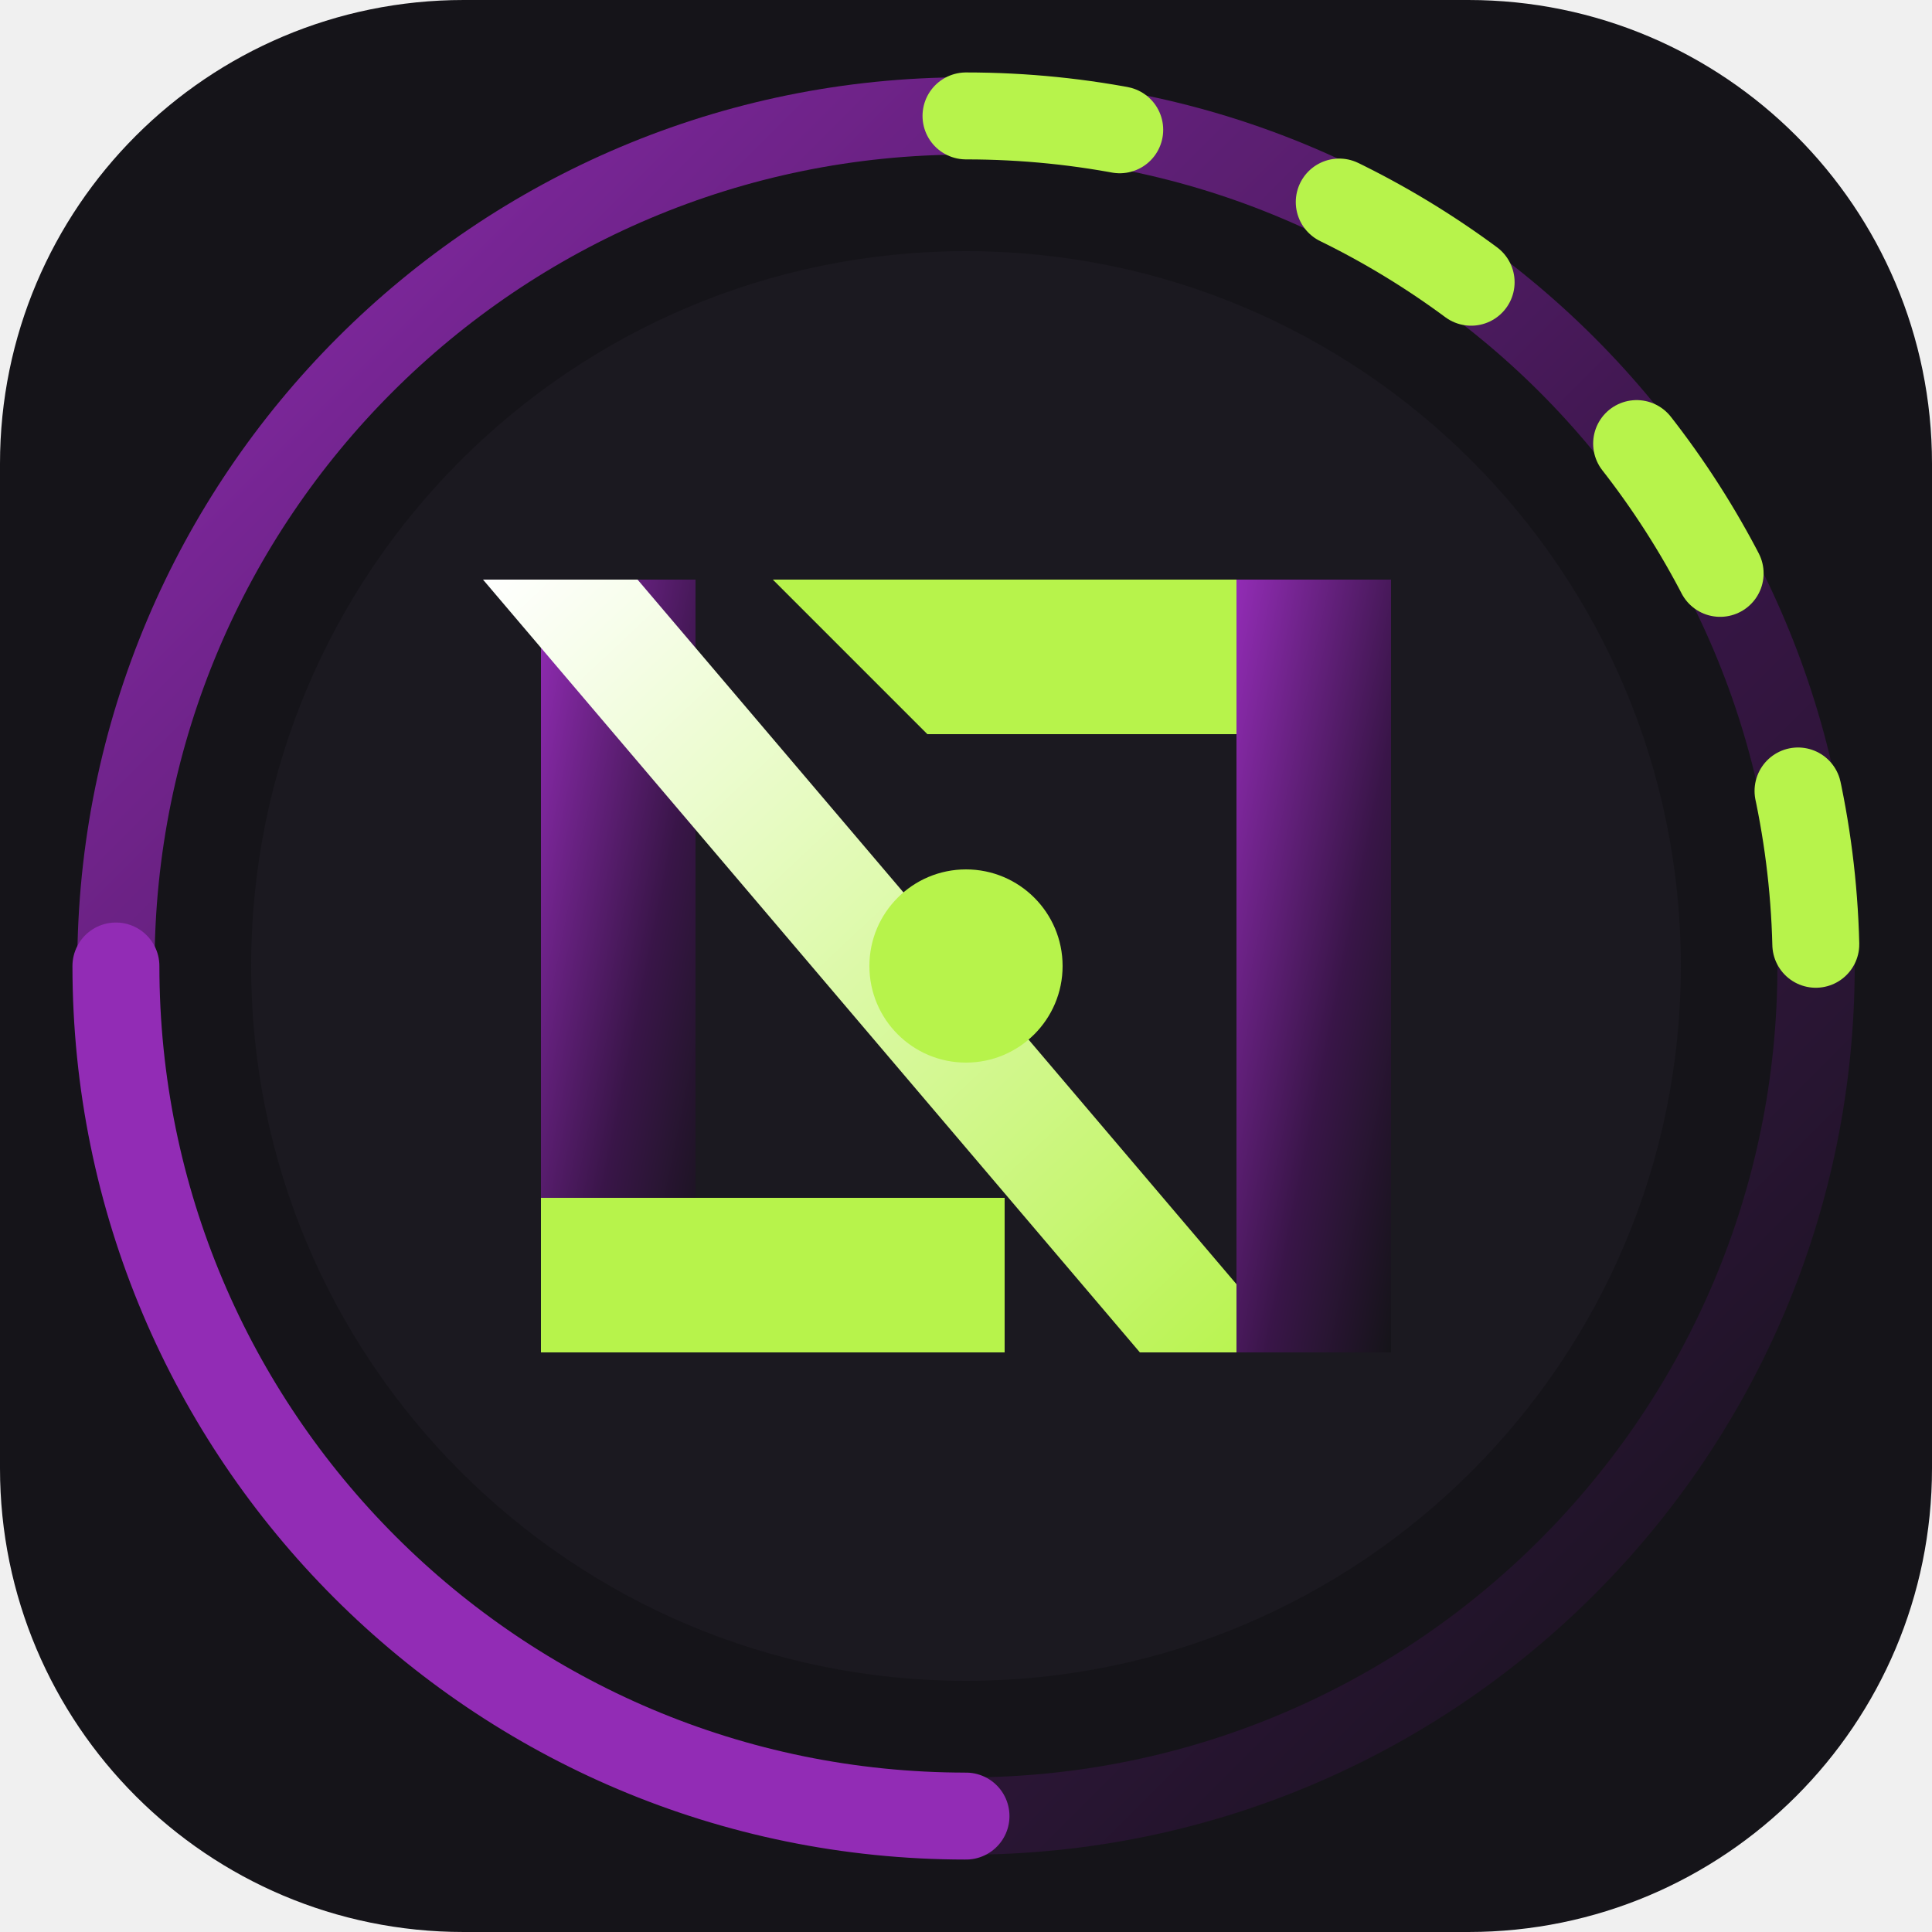
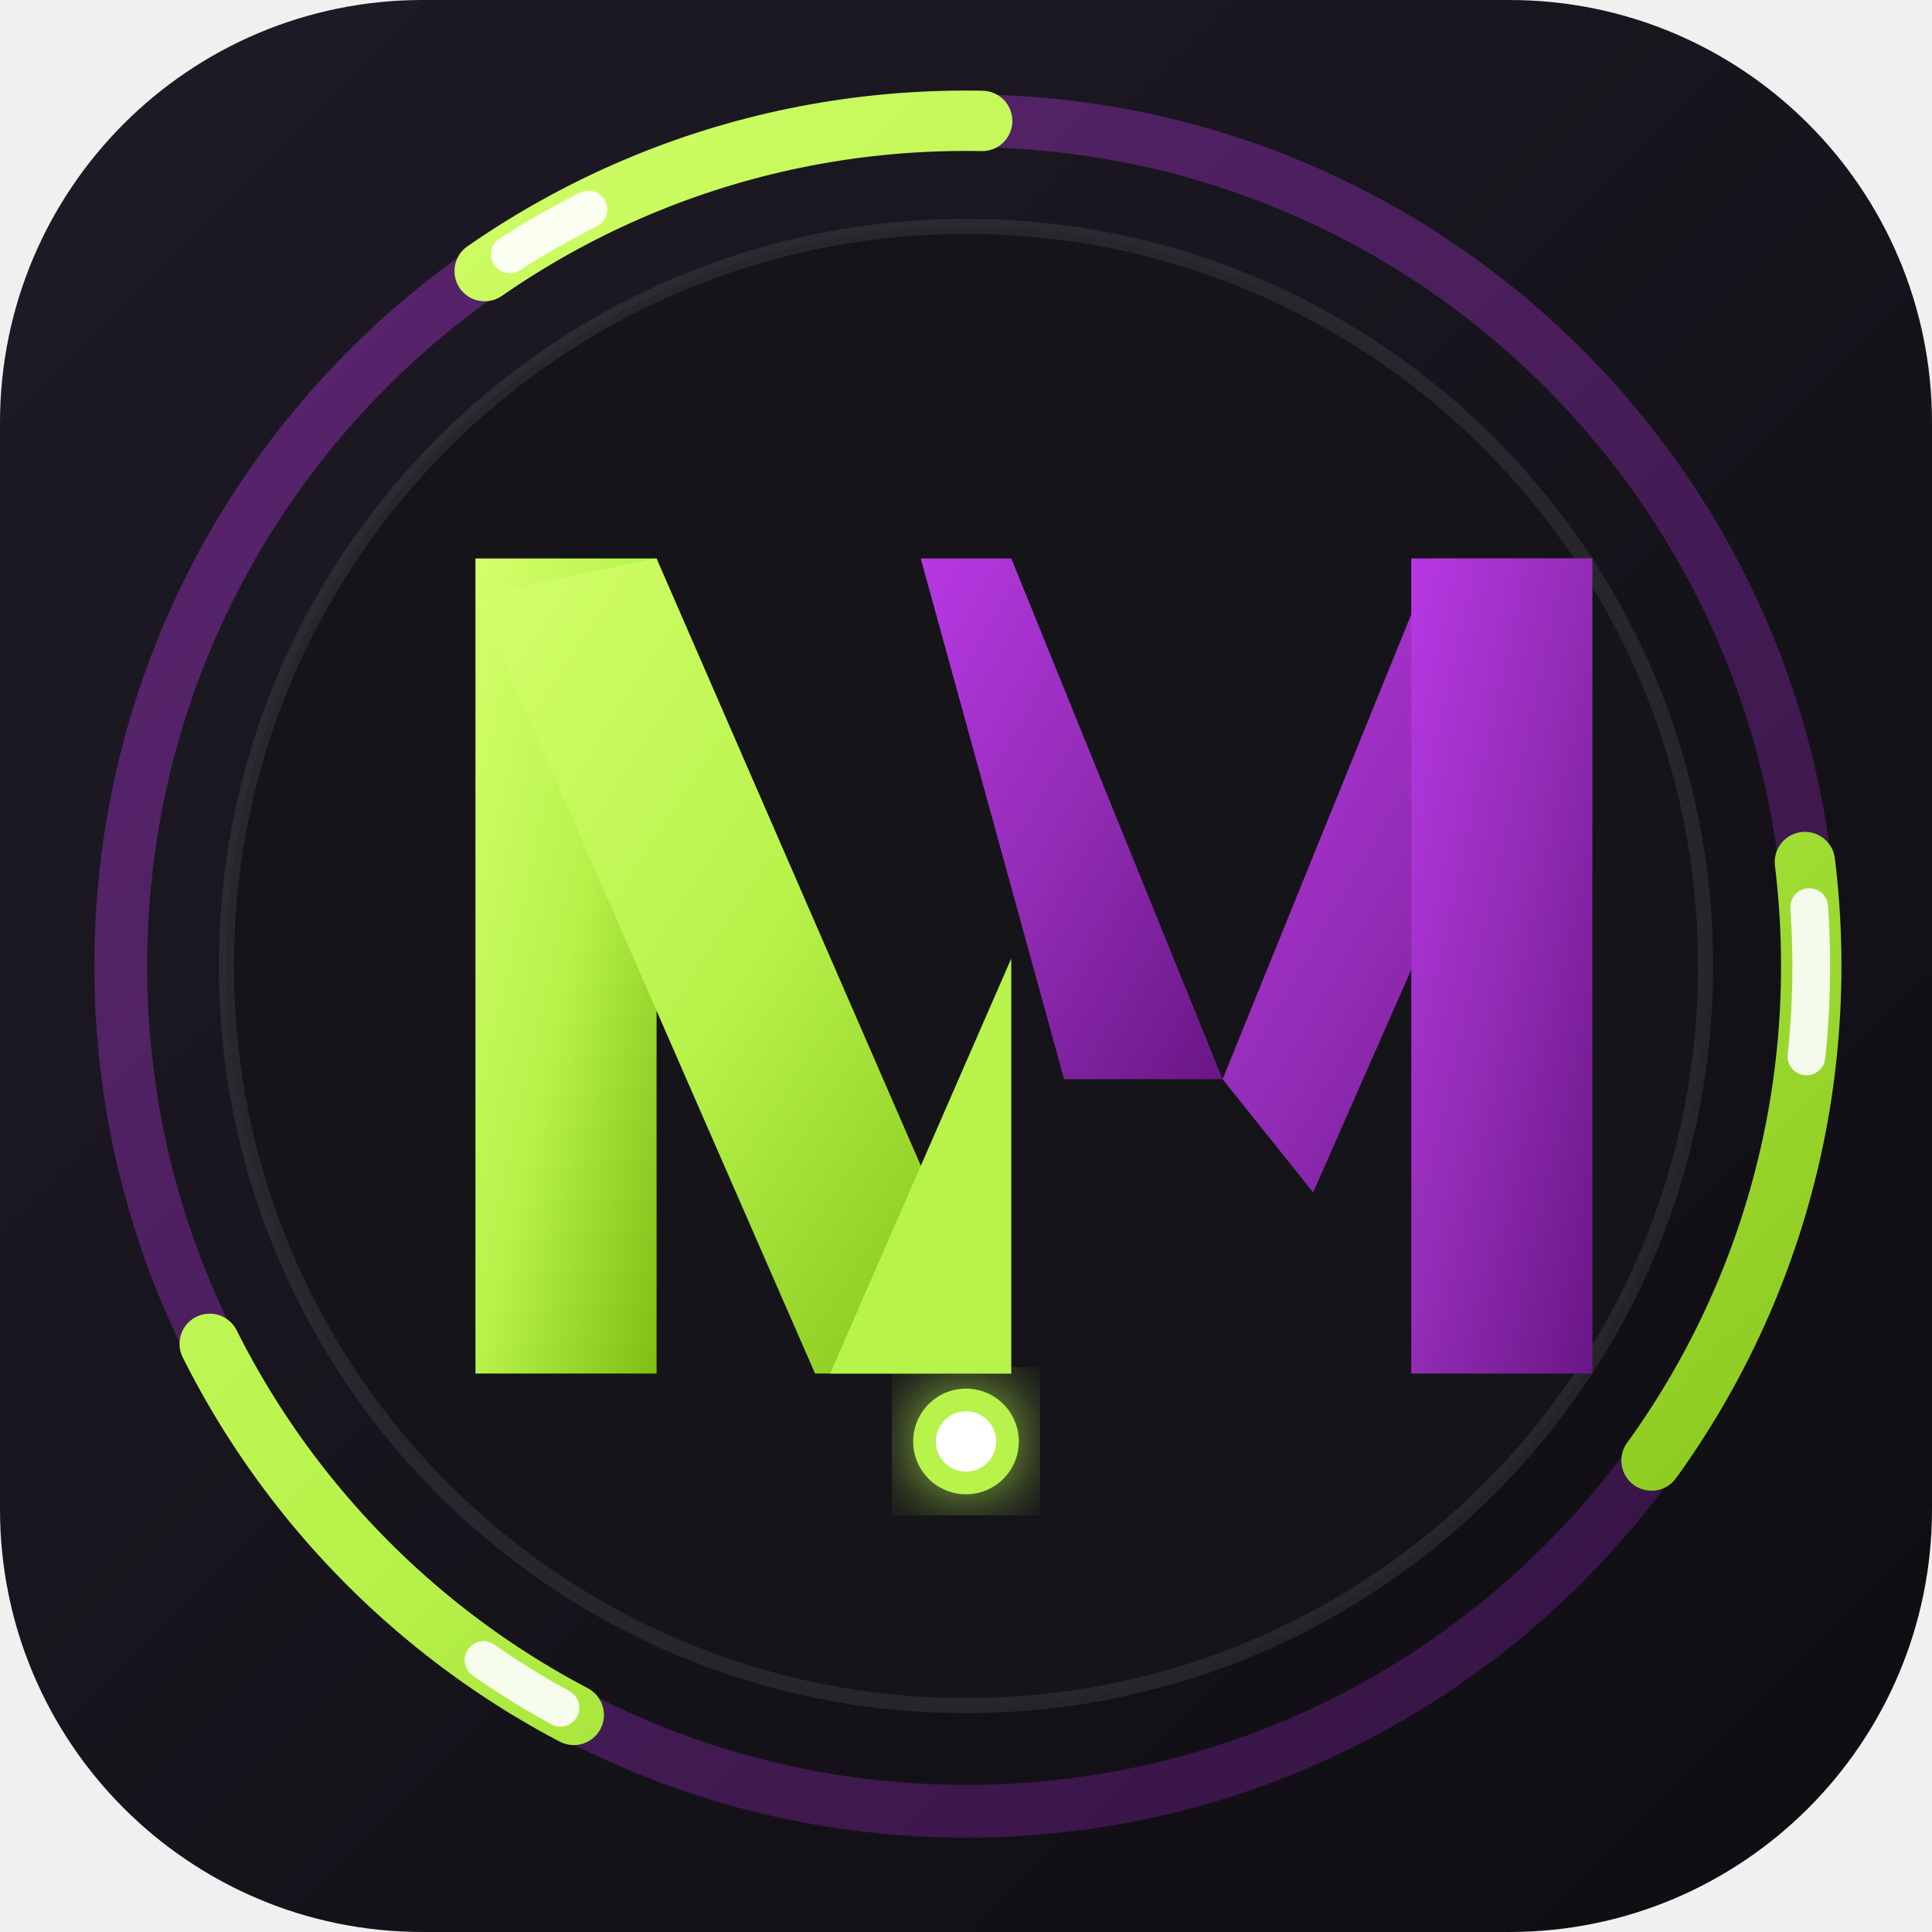
- <svg xmlns="http://www.w3.org/2000/svg" viewBox="0 0 100 100" fill="none">
+ <svg xmlns="http://www.w3.org/2000/svg" viewBox="0 0 512 512" width="512" height="512">
  <defs>
-     <linearGradient id="nmCircleGrad" x1="0%" y1="0%" x2="100%" y2="100%">
-       <stop offset="0%" stop-color="#922CB5" />
-       <stop offset="60%" stop-color="#391548" />
-       <stop offset="100%" stop-color="#151419" />
+     <linearGradient id="bgGrad" x1="0%" y1="0%" x2="100%" y2="100%">
+       <stop offset="0%" stop-color="#1f1b27" />
+       <stop offset="100%" stop-color="#0e0d11" />
    </linearGradient>
-     <linearGradient id="nmLimeGrad" x1="0%" y1="0%" x2="100%" y2="100%">
-       <stop offset="0%" stop-color="#B7F34B" />
-       <stop offset="100%" stop-color="#8AC620" />
+     <linearGradient id="purpleGrad" x1="0%" y1="0%" x2="100%" y2="100%">
+       <stop offset="0%" stop-color="#b838e4" />
+       <stop offset="50%" stop-color="#922cb5" />
+       <stop offset="100%" stop-color="#691686" />
    </linearGradient>
-     <linearGradient id="nmSlashGrad" x1="0%" y1="0%" x2="100%" y2="100%">
-       <stop offset="0%" stop-color="#FFFFFF" />
-       <stop offset="100%" stop-color="#B7F34B" />
+     <linearGradient id="limeGrad" x1="0%" y1="0%" x2="100%" y2="100%">
+       <stop offset="0%" stop-color="#d4ff6b" />
+       <stop offset="50%" stop-color="#b7f34b" />
+       <stop offset="100%" stop-color="#80be14" />
    </linearGradient>
+     <filter id="glow" x="-20%" y="-20%" width="140%" height="140%">
+       <feGaussianBlur stdDeviation="10" result="blur" />
+       <feComposite in="SourceGraphic" in2="blur" operator="over" />
+     </filter>
  </defs>
-   <rect width="100" height="100" rx="24" fill="#151419" />
-   <circle cx="50" cy="50" r="44" stroke="url(#nmCircleGrad)" stroke-width="4" opacity="0.95" />
-   <path d="M 50 6 A 44 44 0 0 1 94 50" stroke="#B7F34B" stroke-width="4.5" stroke-linecap="round" stroke-dasharray="8 12" />
-   <path d="M 50 94 A 44 44 0 0 1 6 50" stroke="#922CB5" stroke-width="4.5" stroke-linecap="round" />
-   <circle cx="50" cy="50" r="37" fill="#1b1920" />
-   <path d="M 28 70 L 28 30 L 36 30 L 36 70 Z" fill="url(#nmCircleGrad)" />
-   <path d="M 33 30 L 67 70 L 59 70 L 25 30 Z" fill="url(#nmSlashGrad)" />
-   <path d="M 40 30 L 72 30 L 72 38 L 48 38 Z" fill="#B7F34B" />
-   <path d="M 28 62 L 52 62 L 52 70 L 28 70 Z" fill="#B7F34B" />
-   <path d="M 64 30 L 72 30 L 72 70 L 64 70 Z" fill="url(#nmCircleGrad)" />
-   <circle cx="50" cy="50" r="5" fill="#B7F34B" />
+   <rect width="512" height="512" rx="112" fill="url(#bgGrad)" />
+   <circle cx="256" cy="256" r="224" fill="none" stroke="url(#purpleGrad)" stroke-width="14" opacity="0.4" />
+   <circle cx="256" cy="256" r="224" fill="none" stroke="url(#limeGrad)" stroke-width="16" stroke-dasharray="140 320" stroke-linecap="round" />
+   <circle cx="256" cy="256" r="224" fill="none" stroke="#ffffff" stroke-width="10" stroke-dasharray="24 440" stroke-linecap="round" opacity="0.9" />
+   <circle cx="256" cy="256" r="196" fill="#151419" stroke="rgba(255,255,255,0.08)" stroke-width="4" />
+   <g id="monogram" transform="translate(0, 0)">
+     <path d="M 126 364 L 126 148 L 174 148 L 174 364 Z" fill="url(#limeGrad)" />
+     <path d="M 174 148 L 268 364 L 216 364 L 126 158 Z" fill="url(#limeGrad)" />
+     <path d="M 220 364 L 268 254 L 268 364 Z" fill="#b7f34b" />
+     <path d="M 268 148 L 324 286 L 282 286 L 244 148 Z" fill="url(#purpleGrad)" />
+     <path d="M 324 286 L 380 148 L 422 148 L 348 316 Z" fill="url(#purpleGrad)" />
+     <path d="M 374 148 L 422 148 L 422 364 L 374 364 Z" fill="url(#purpleGrad)" />
+     <circle cx="256" cy="382" r="14" fill="#b7f34b" filter="url(#glow)" />
+     <circle cx="256" cy="382" r="8" fill="#ffffff" />
+   </g>
</svg>
